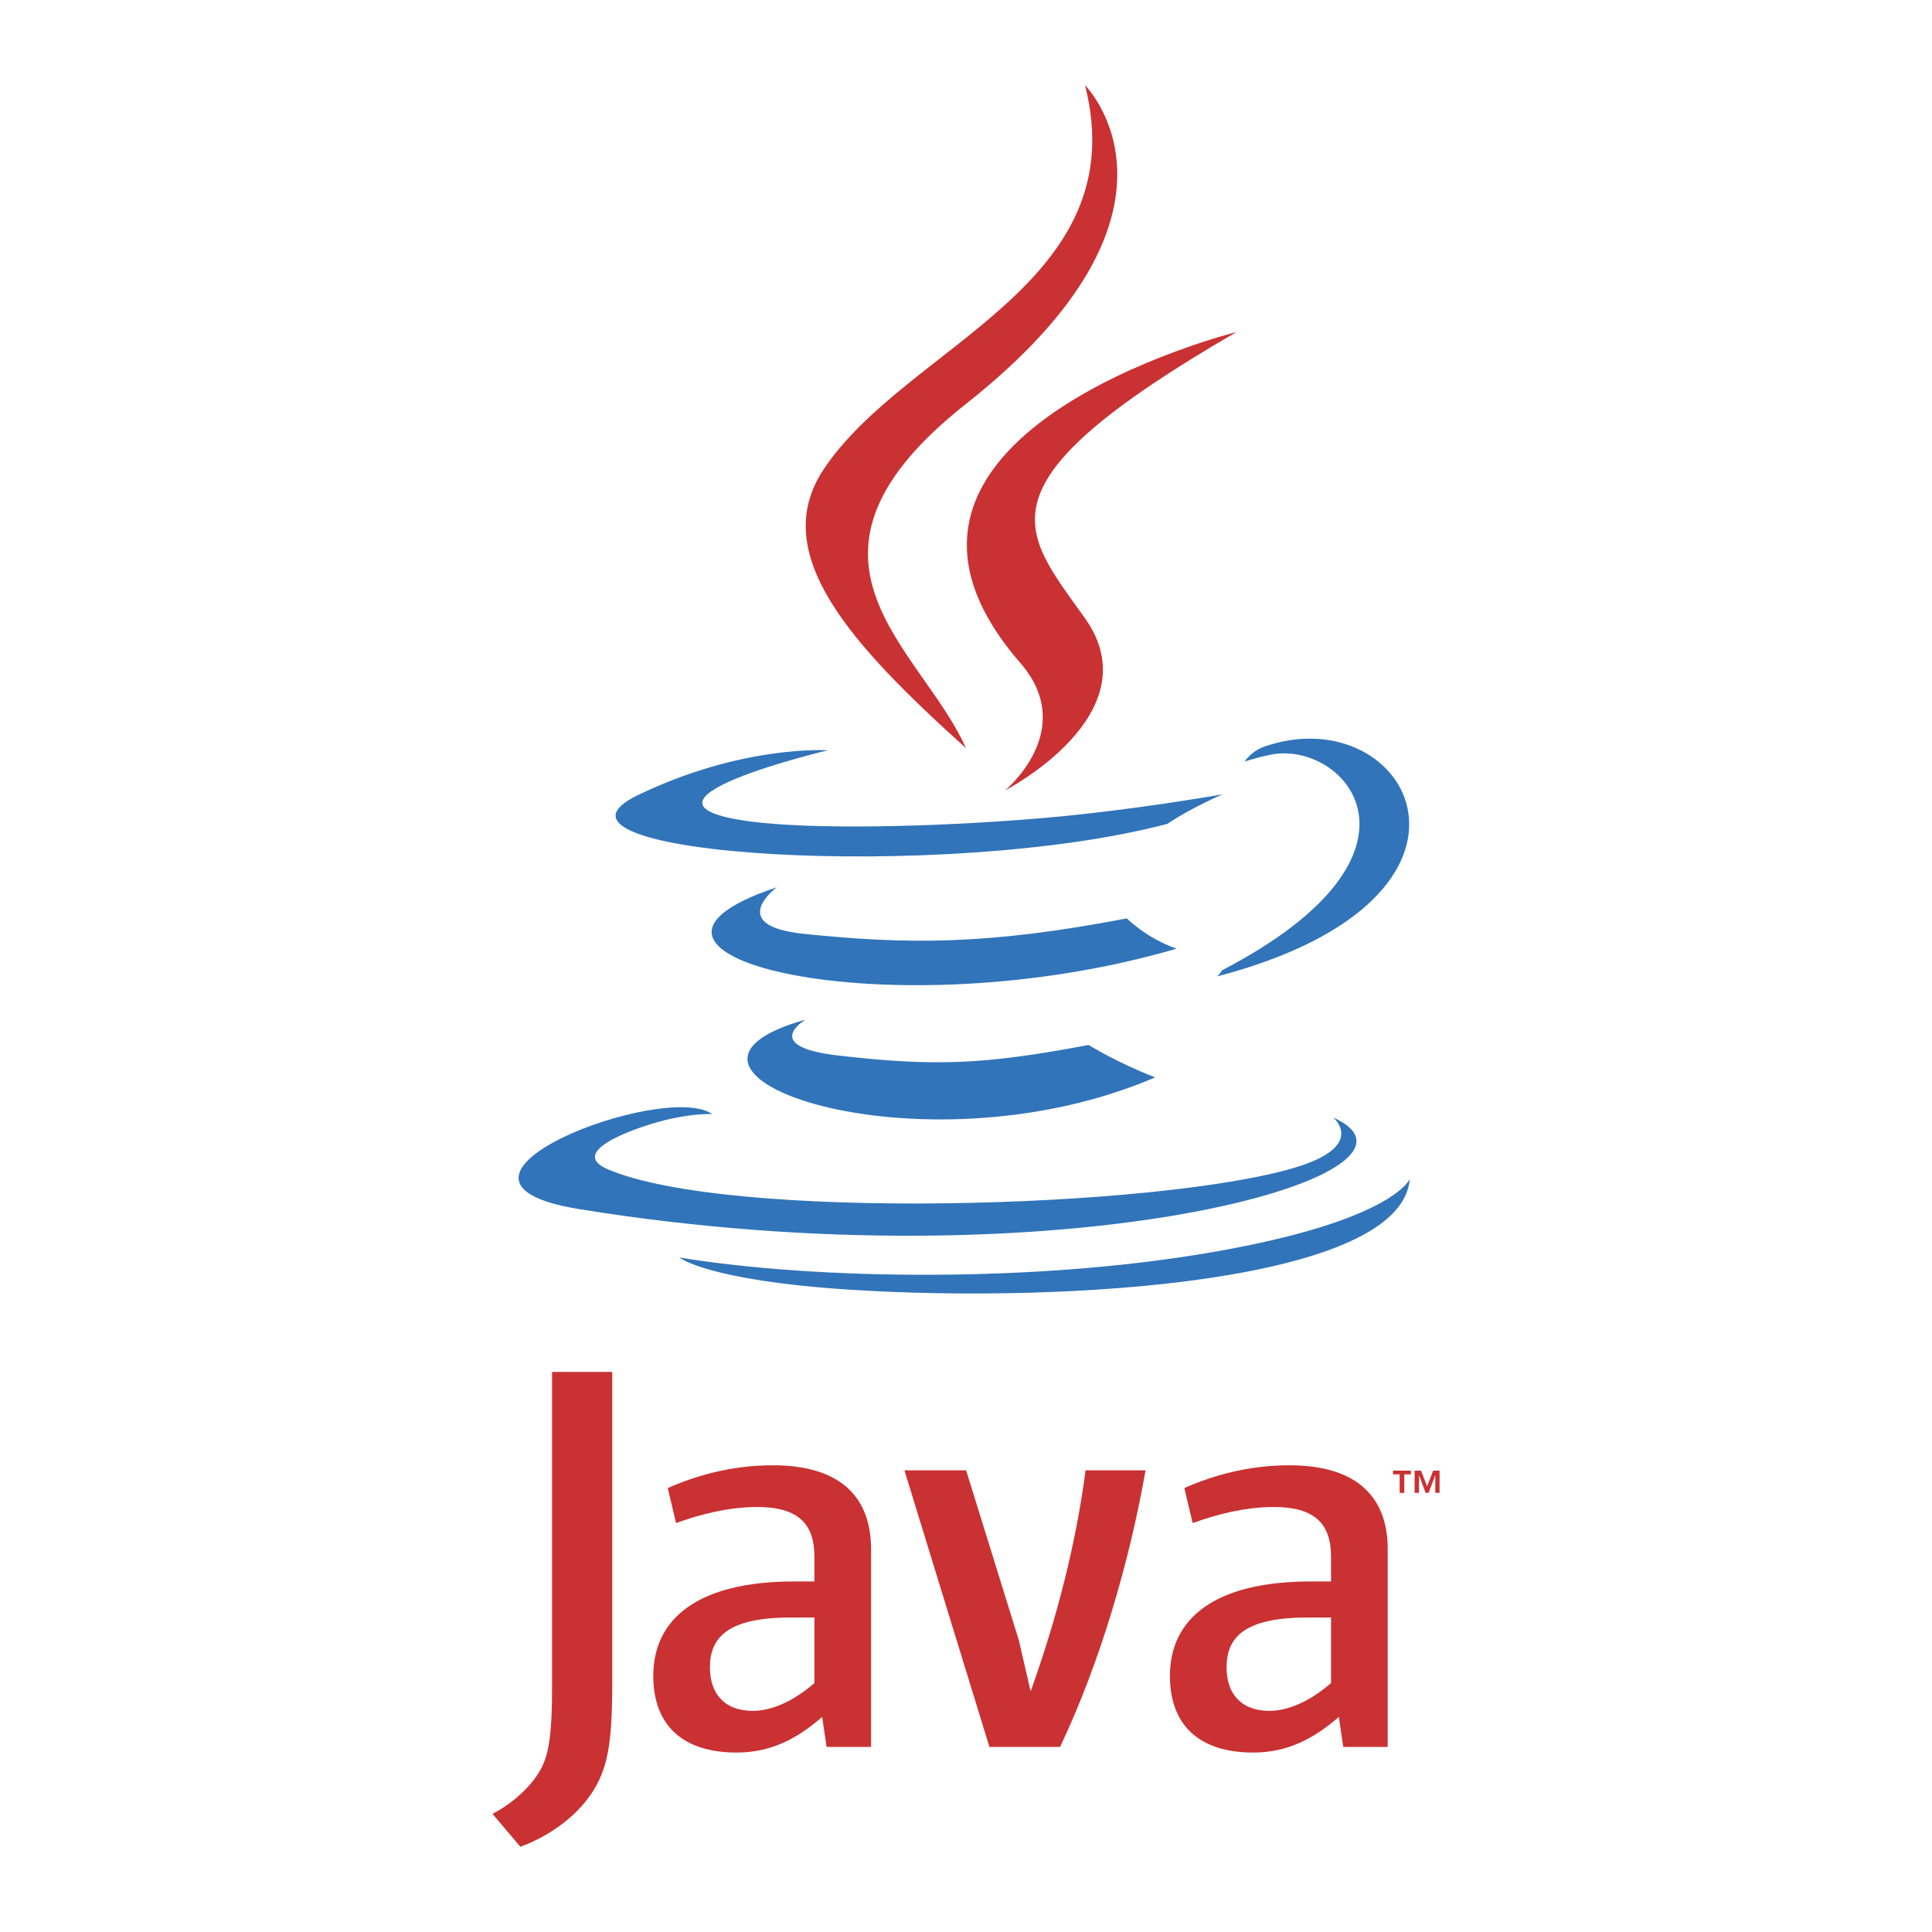
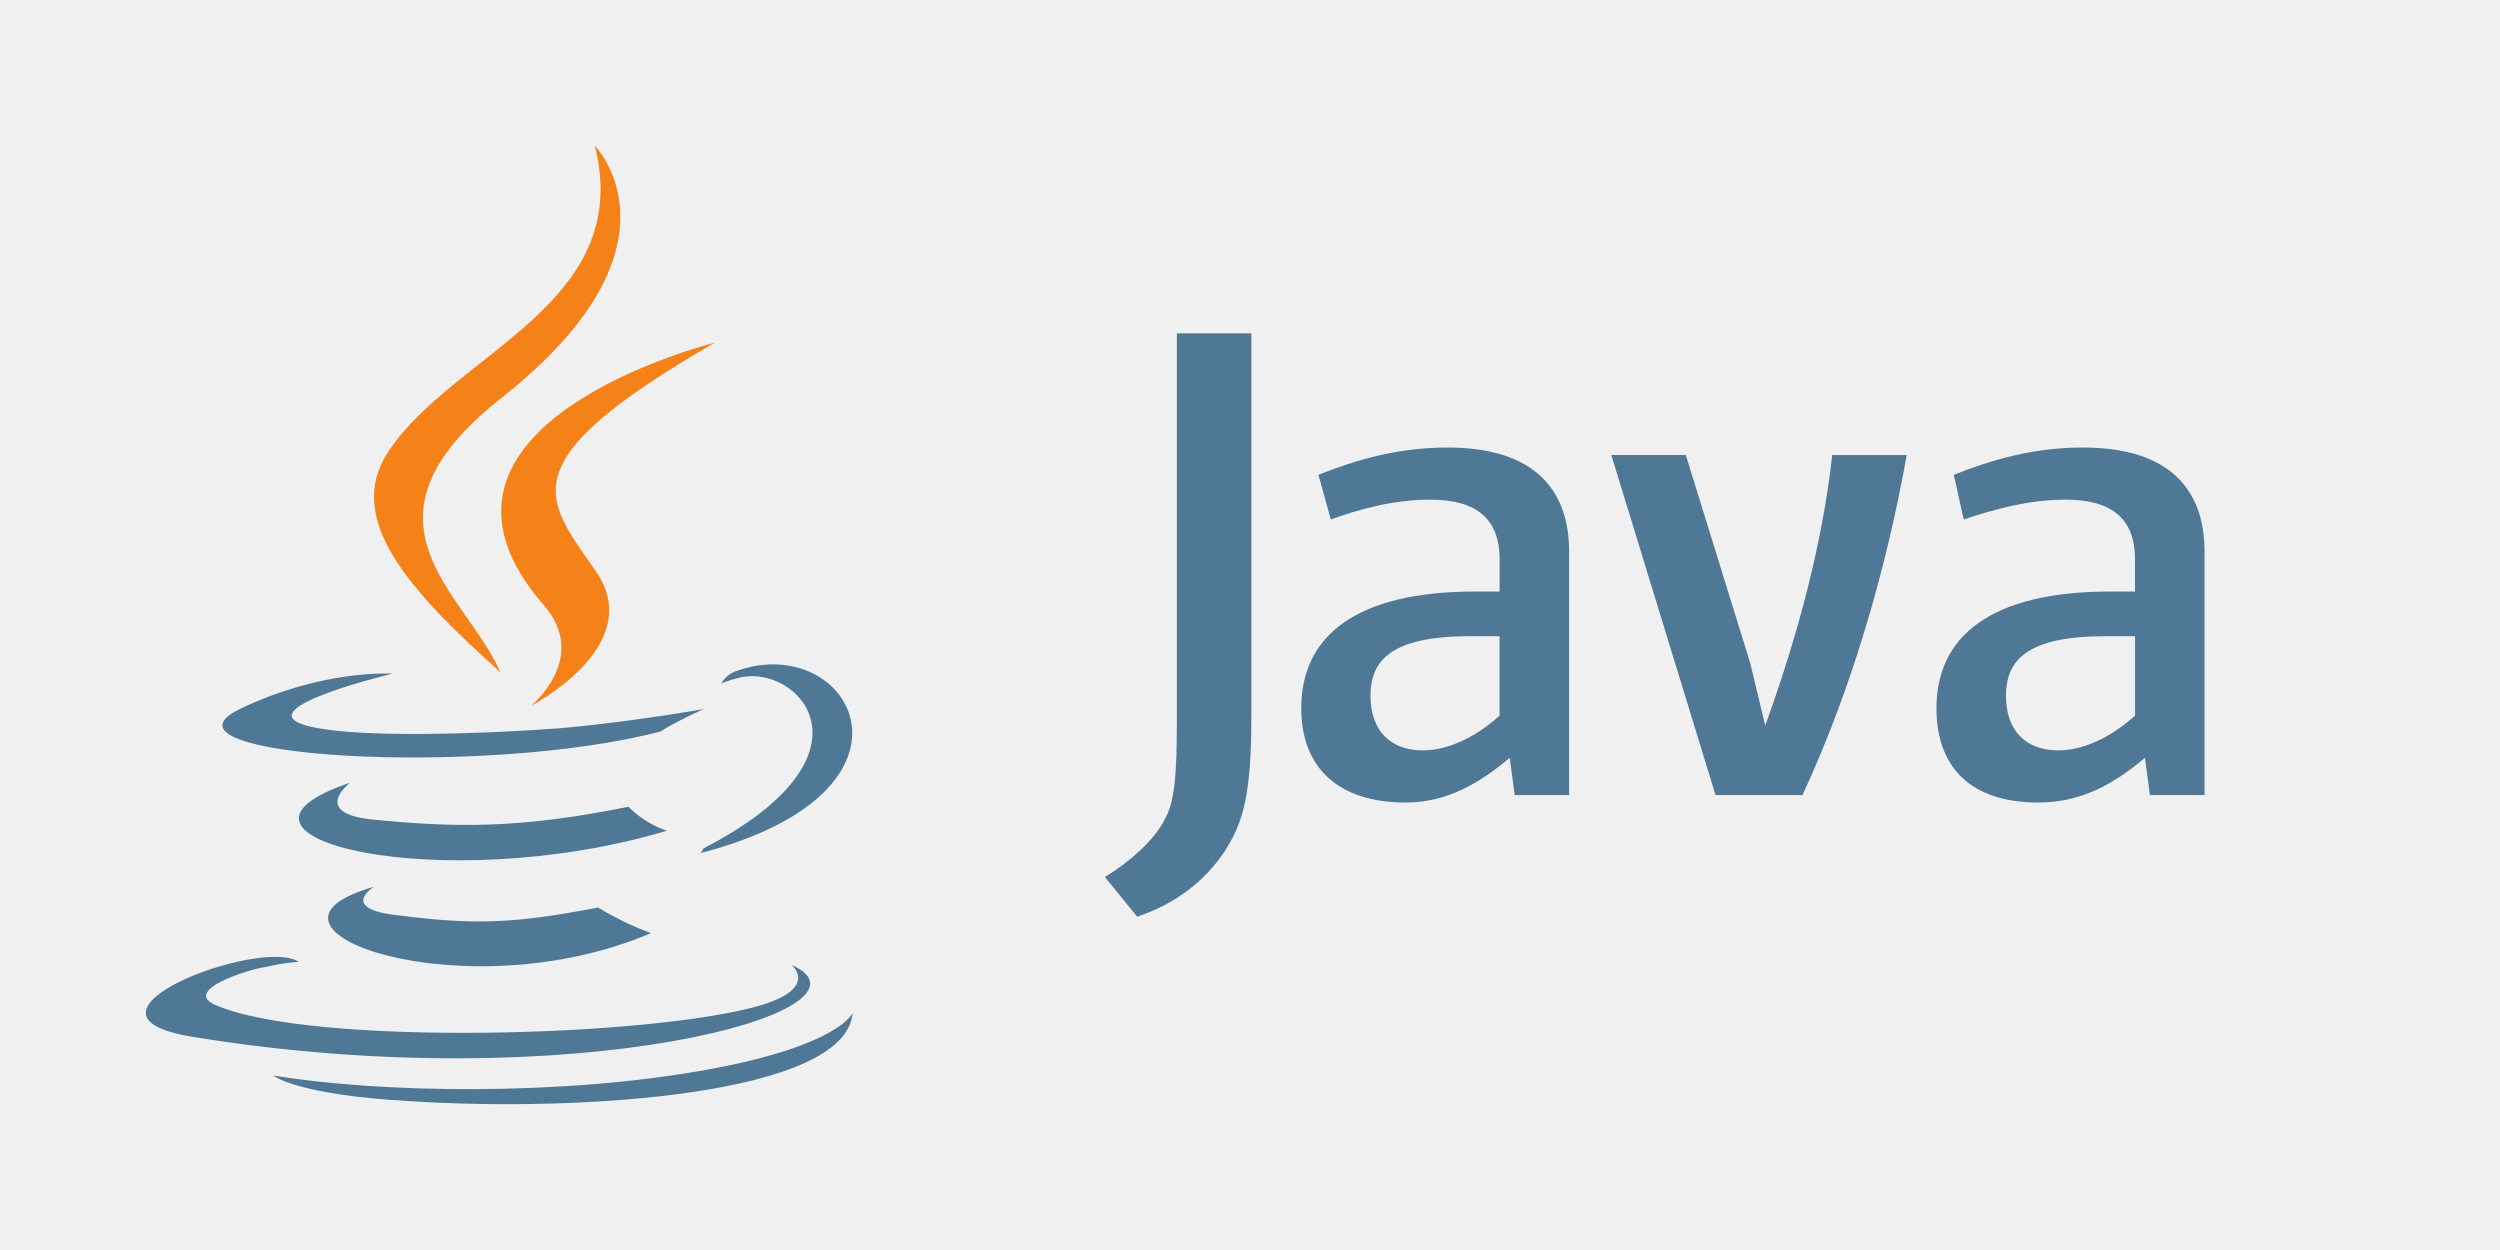
- <svg xmlns="http://www.w3.org/2000/svg" width="2500" height="2500" viewBox="0 0 192.756 192.756">
-   <g fill-rule="evenodd" clip-rule="evenodd">
-     <path fill="#fff" d="M0 0h192.756v192.756H0V0z" />
-     <path d="M80.372 101.729s-4.604 2.679 3.28 3.584c9.554 1.091 14.434.934 24.959-1.057 0 0 2.771 1.735 6.639 3.236-23.601 10.113-53.413-.585-34.878-5.763zM77.487 88.532s-5.165 3.823 2.726 4.639c10.206 1.054 18.262 1.14 32.211-1.544 0 0 1.926 1.955 4.957 3.023-28.531 8.345-60.307.657-39.894-6.118z" fill="#3174b9" />
-     <path d="M101.797 66.143c5.818 6.697-1.525 12.72-1.525 12.72s14.766-7.621 7.984-17.168c-6.332-8.899-11.189-13.32 15.102-28.566-.001-.001-41.27 10.303-21.561 33.014z" fill="#ca3132" />
-     <path d="M133.01 111.491s3.408 2.81-3.754 4.983c-13.619 4.125-56.694 5.369-68.659.164-4.298-1.872 3.766-4.467 6.303-5.015 2.646-.572 4.156-.468 4.156-.468-4.783-3.368-30.916 6.615-13.272 9.479 48.112 7.801 87.704-3.512 75.226-9.143zM82.587 74.857s-21.908 5.205-7.757 7.097c5.977.799 17.883.615 28.982-.316 9.068-.761 18.17-2.389 18.17-2.389s-3.195 1.371-5.51 2.949c-22.251 5.853-65.229 3.127-52.855-2.856 10.462-5.061 18.97-4.485 18.97-4.485zM121.891 96.824c22.617-11.75 12.16-23.044 4.859-21.522-1.785.373-2.586.695-2.586.695s.666-1.042 1.932-1.49c14.441-5.075 25.545 14.972-4.656 22.911-.001 0 .347-.314.451-.594z" fill="#3174b9" />
-     <path d="M108.256 8.504s12.523 12.531-11.881 31.794c-19.571 15.458-4.462 24.269-.006 34.34-11.426-10.307-19.807-19.382-14.185-27.826 8.254-12.395 31.125-18.406 26.072-38.308z" fill="#ca3132" />
-     <path d="M84.812 128.674c21.706 1.388 55.045-.771 55.836-11.044 0 0-1.518 3.894-17.941 6.983-18.529 3.488-41.386 3.082-54.938.845 0 0 2.777 2.298 17.043 3.216z" fill="#3174b9" />
-     <path d="M139.645 147.096h-.66v-.37h1.781v.37h-.66v1.848h-.461v-1.848zm3.554.092h-.008l-.656 1.755h-.301l-.652-1.755h-.008v1.755h-.438v-2.218h.643l.604 1.569.604-1.569h.637v2.218h-.424v-1.755h-.001zM81.255 167.921c-2.047 1.774-4.211 2.772-6.154 2.772-2.768 0-4.27-1.663-4.27-4.324 0-2.881 1.608-4.989 8.044-4.989h2.379v6.541h.001zm5.65 6.374v-19.732c0-5.043-2.876-8.371-9.809-8.371-4.045 0-7.591.999-10.474 2.272l.83 3.495c2.271-.834 5.207-1.607 8.089-1.607 3.994 0 5.713 1.607 5.713 4.934v2.495h-1.996c-9.702 0-14.08 3.764-14.08 9.423 0 4.876 2.885 7.648 8.316 7.648 3.491 0 6.099-1.441 8.534-3.55l.443 2.993h4.434zM105.762 174.295h-7.045l-8.483-27.601h6.154l5.265 16.961 1.172 5.096c2.656-7.371 4.541-14.854 5.484-22.057h5.984c-1.602 9.088-4.488 19.066-8.531 27.601zM132.799 167.921c-2.053 1.774-4.217 2.772-6.156 2.772-2.768 0-4.268-1.663-4.268-4.324 0-2.881 1.609-4.989 8.041-4.989h2.383v6.541zm5.652 6.374v-19.732c0-5.043-2.885-8.371-9.811-8.371-4.049 0-7.594.999-10.477 2.272l.83 3.495c2.271-.834 5.213-1.607 8.096-1.607 3.988 0 5.709 1.607 5.709 4.934v2.495h-1.996c-9.703 0-14.078 3.764-14.078 9.423 0 4.876 2.879 7.648 8.311 7.648 3.494 0 6.098-1.441 8.539-3.55l.445 2.993h4.432zM58.983 178.985c-1.61 2.353-4.214 4.216-7.061 5.267l-2.79-3.286c2.169-1.113 4.027-2.91 4.892-4.582.745-1.49 1.056-3.406 1.056-7.992v-31.515h6.005v31.08c0 6.134-.49 8.613-2.102 11.028z" fill="#ca3132" />
-   </g>
+ <svg xmlns="http://www.w3.org/2000/svg" width="120" height="60">
+   <path d="M17.956 42.562s-1.767 1.075 1.23 1.383c3.6.46 5.53.384 9.524-.384 0 0 1.075.69 2.535 1.23-8.987 3.84-20.354-.23-13.288-2.227zm-1.152-4.992s-1.92 1.46 1.075 1.767c3.917.384 7 .46 12.29-.614 0 0 .69.768 1.843 1.152-10.83 3.226-22.966.307-15.208-2.304zm21.2 8.756s1.306 1.075-1.46 1.92c-5.146 1.536-21.583 1.997-26.192 0-1.613-.69 1.46-1.7 2.458-1.843 1-.23 1.536-.23 1.536-.23-1.766-1.23-11.752 2.535-5.07 3.6 18.357 2.995 33.488-1.306 28.726-3.456zM18.8 32.347s-8.372 1.997-2.996 2.688c2.304.307 6.836.23 11.06-.077 3.456-.307 6.913-.922 6.913-.922s-1.23.538-2.074 1.075c-8.526 2.227-24.886 1.23-20.2-1.075 3.994-1.92 7.297-1.7 7.297-1.7zm14.978 8.372c8.602-4.455 4.608-8.756 1.843-8.218-.69.154-1 .307-1 .307s.23-.46.768-.614c5.453-1.92 9.755 5.76-1.767 8.756 0 0 .077-.077.154-.23zM19.646 52.854c8.295.538 20.97-.307 21.276-4.224 0 0-.614 1.536-6.836 2.688-7.066 1.306-15.822 1.152-20.97.307 0 0 1.075.922 6.53 1.23z" fill="#4e7896" />
+   <path d="M28.555 7s4.762 4.84-4.532 12.136c-7.45 5.914-1.7 9.294 0 13.134-4.378-3.917-7.527-7.373-5.377-10.6 3.15-4.762 11.828-7.066 9.908-14.67zm-2.458 22.044c2.227 2.535-.615 4.84-.615 4.84s5.684-2.92 3.072-6.53c-2.38-3.456-4.224-5.146 5.76-10.907 0 0-15.746 3.917-8.218 12.596z" fill="#f58219" />
+   <path d="M75.318 38.162V26.485c0-2.98-1.668-5.004-5.838-5.004-2.383 0-4.41.596-6.196 1.31l.596 2.145c1.31-.477 2.98-.953 4.766-.953 2.264 0 3.336.953 3.336 2.86v1.55H70.8c-5.72 0-8.34 2.145-8.34 5.6 0 2.86 1.787 4.528 5.004 4.528 2.026 0 3.575-.953 5.004-2.145l.238 1.787h2.62zM71.98 34.35c-1.19 1.072-2.502 1.668-3.694 1.668-1.55 0-2.502-.953-2.502-2.62s.953-2.86 4.766-2.86h1.43v3.813zm14.536 3.813h-4.17L77.343 21.84h3.575l3.098 10.01.715 2.98c1.55-4.29 2.74-8.698 3.217-12.987h3.574c-.953 5.362-2.62 11.2-5.004 16.323zm19.302 0V26.485c0-2.98-1.668-5.004-5.84-5.004-2.383 0-4.408.596-6.196 1.31l.477 2.145c1.43-.477 3.098-.953 4.885-.953 2.264 0 3.336.953 3.336 2.86v1.55h-1.19c-5.72 0-8.34 2.145-8.34 5.6 0 2.86 1.668 4.528 4.885 4.528 2.145 0 3.694-.953 5.123-2.145l.238 1.787h2.62zm-3.336-3.813c-1.19 1.072-2.502 1.668-3.694 1.668-1.55 0-2.502-.953-2.502-2.62s.953-2.86 4.766-2.86h1.43v3.813zm-43.728 6.553c-.953 1.43-2.383 2.502-4.17 3.098l-1.55-1.906c1.192-.715 2.383-1.787 2.86-2.74.477-.834.596-2.026.596-4.766V16h3.575v18.35c0 3.694-.358 5.123-1.31 6.553z" fill="#4e7896" />
</svg>
